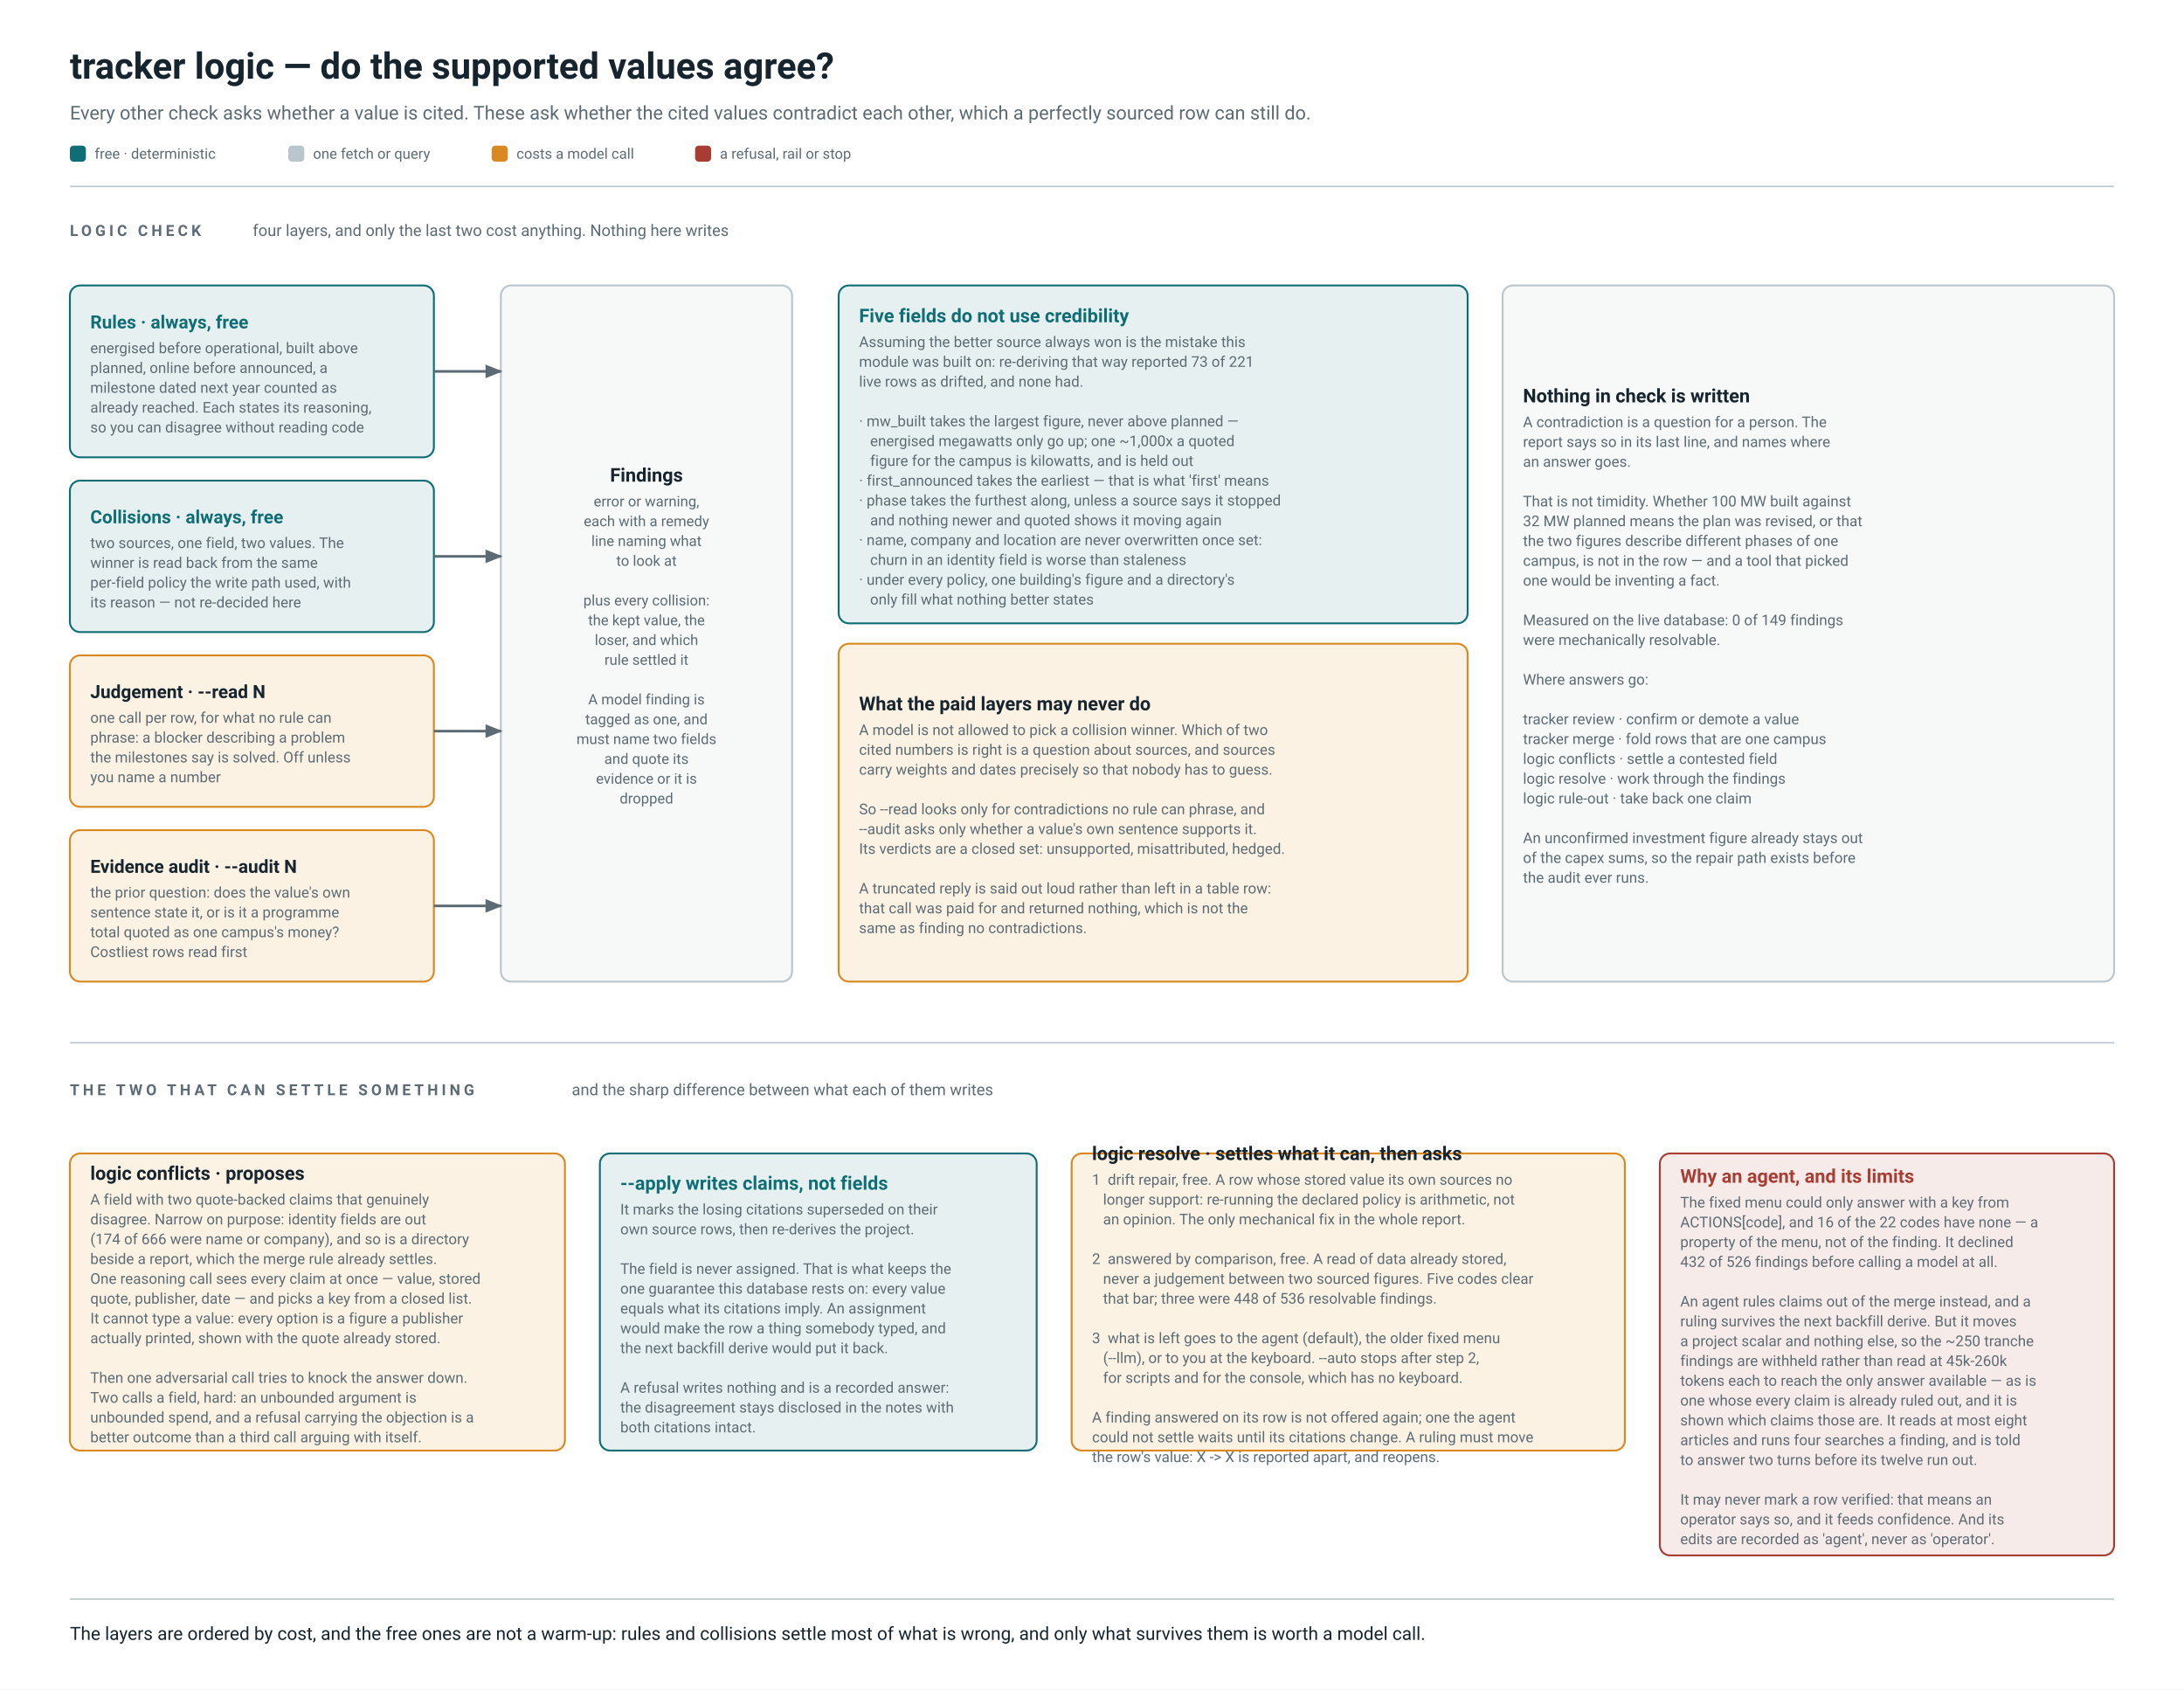
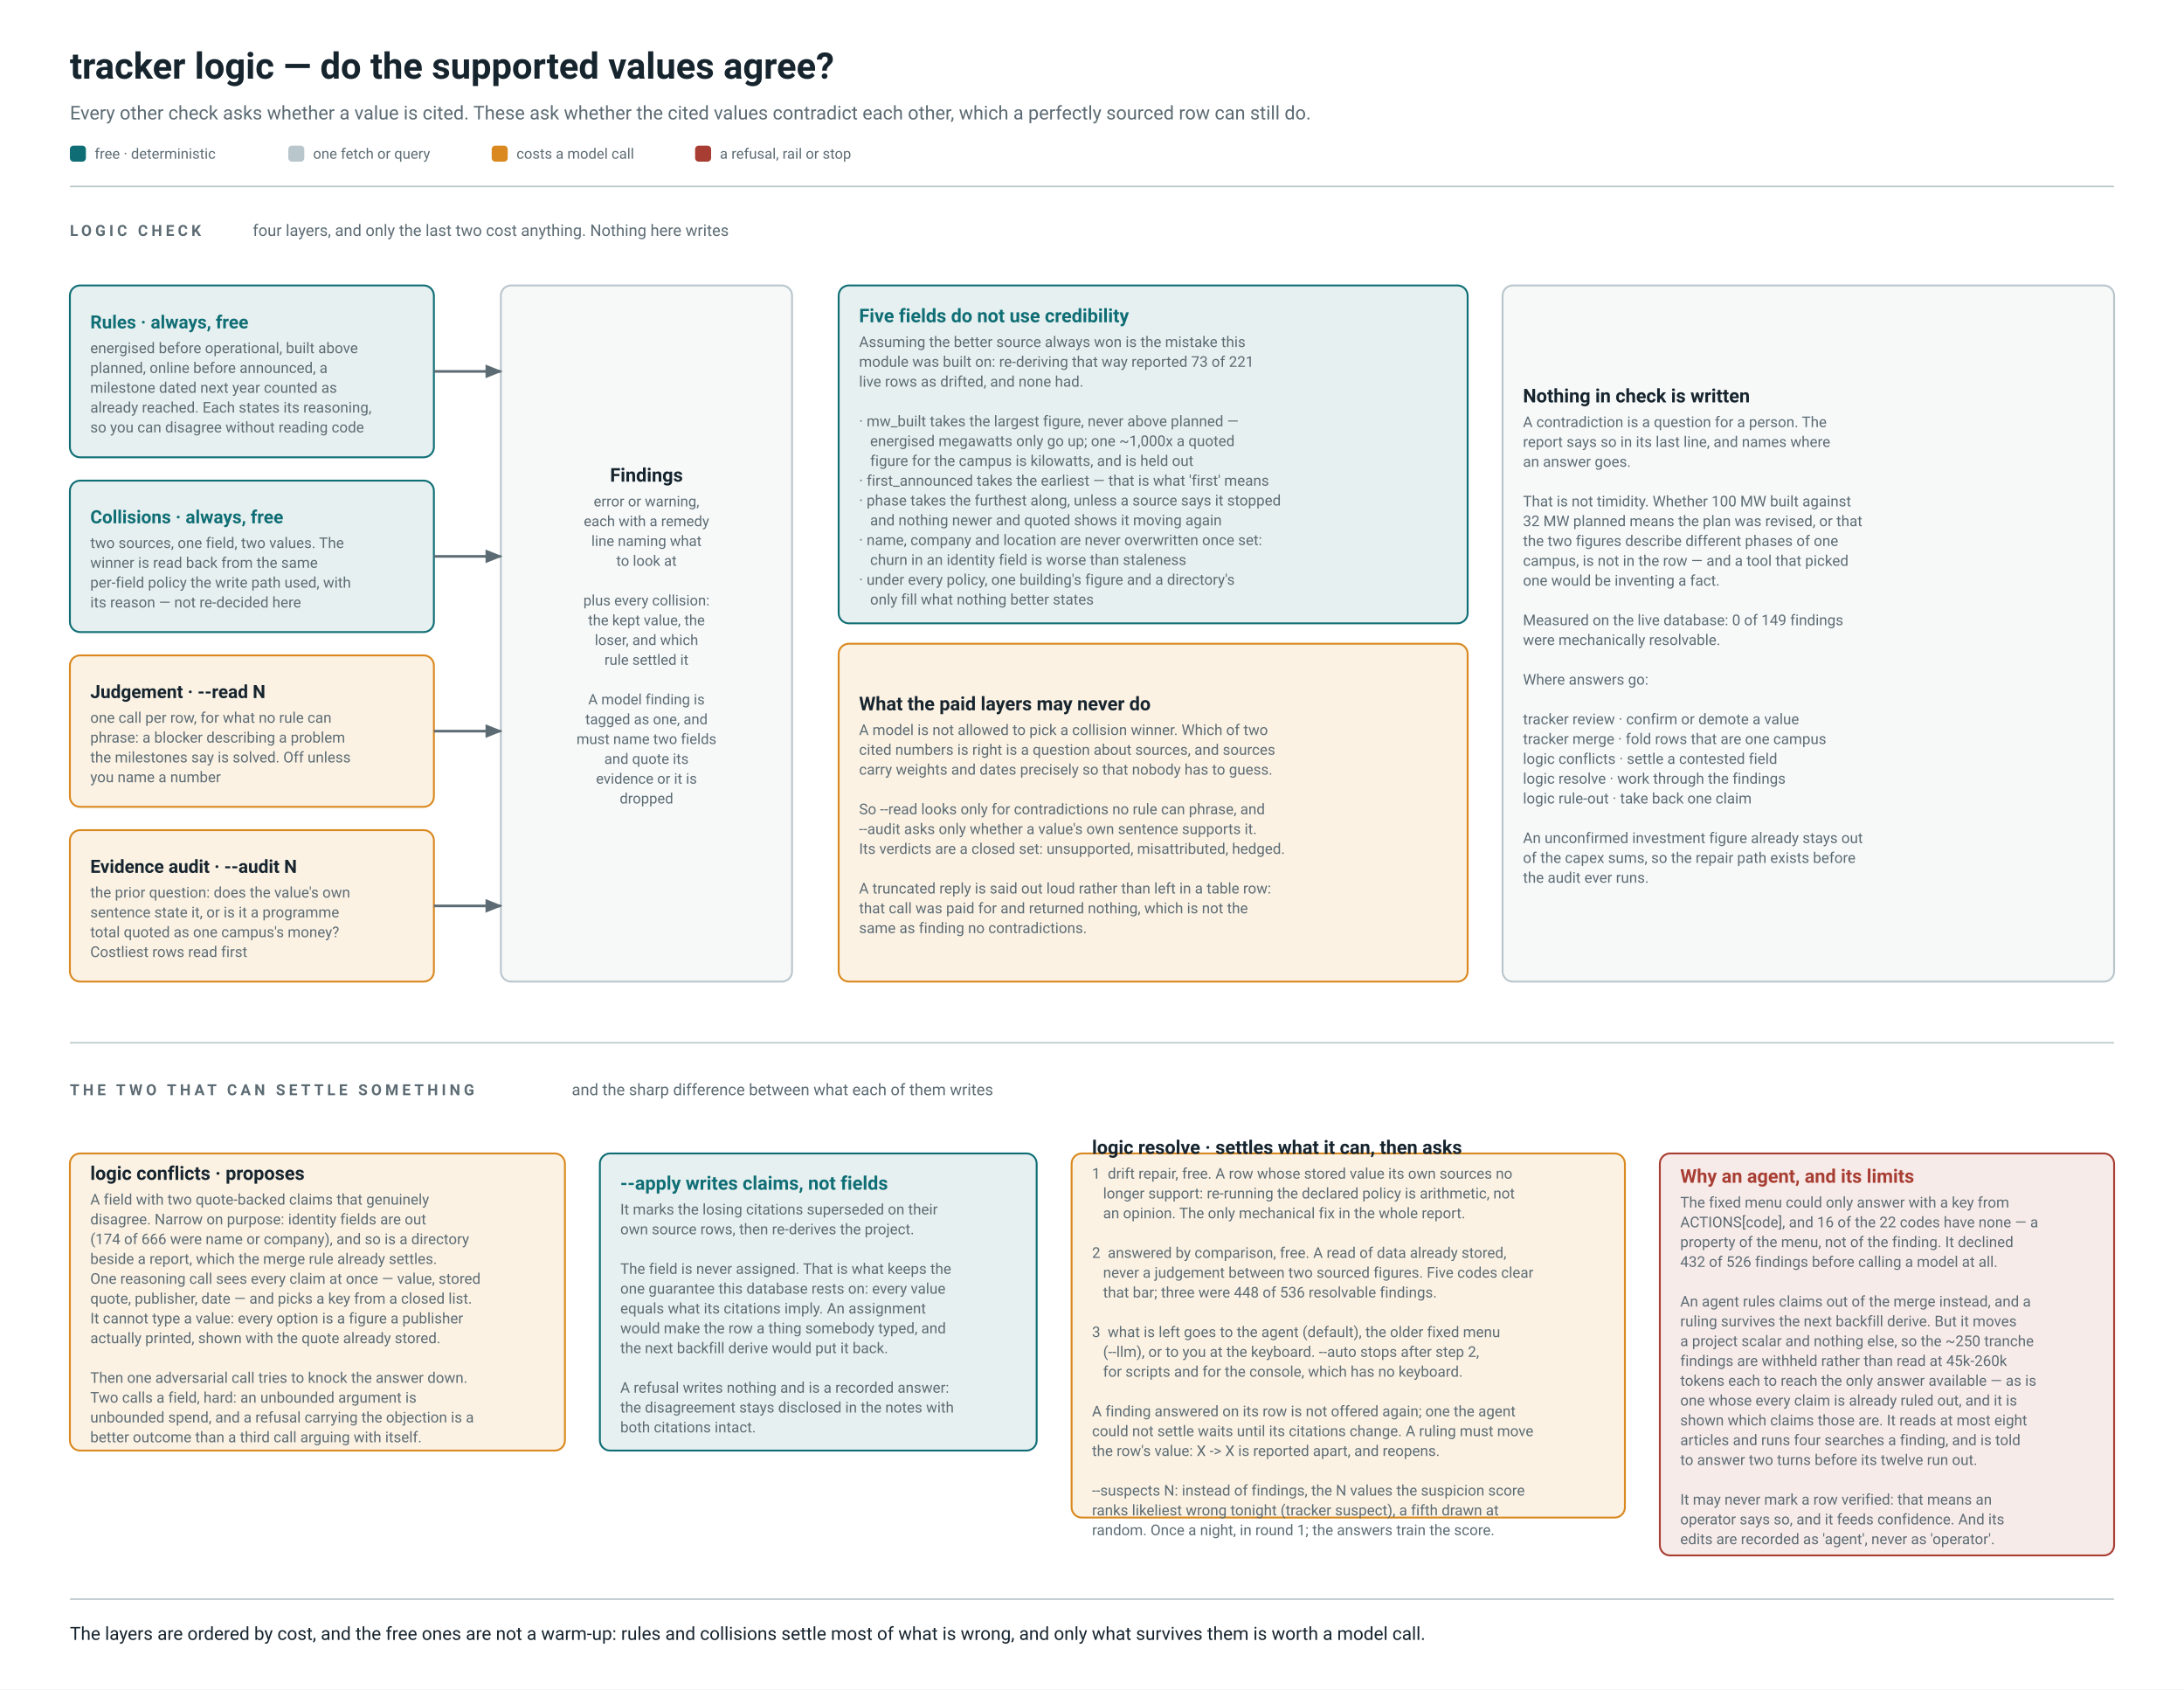
<svg xmlns="http://www.w3.org/2000/svg" width="1500" height="1160" viewBox="0 0 1500 1160" font-family="system-ui,-apple-system,'Segoe UI',Roboto,'Helvetica Neue','DejaVu Sans',Arial,sans-serif">
  <defs>
    <marker id="a5C6B73" viewBox="0 0 10 10" refX="9" refY="5" markerWidth="6.5" markerHeight="6.5" orient="auto-start-reverse">
      <path d="M 0 1 L 10 5 L 0 9 z" fill="#5C6B73" />
    </marker>
  </defs>
  <rect width="1500" height="1160" fill="#FFFFFF" />
  <g font-family="system-ui,-apple-system,'Segoe UI',Roboto,'Helvetica Neue','DejaVu Sans',Arial,sans-serif" xml:space="preserve">
    <text x="48.0" y="54.0" font-size="25" fill="#16242E" text-anchor="start" font-weight="700">tracker logic — do the supported values agree?</text>
    <text x="48.0" y="82.0" font-size="13" fill="#5C6B73" text-anchor="start">Every other check asks whether a value is cited. These ask whether the cited values contradict each other, which a perfectly sourced row can still do.</text>
    <rect x="48.0" y="100.0" width="11" height="11" rx="2.5" fill="#0F6E75" />
    <text x="65.0" y="109.0" font-size="10" fill="#5C6B73" text-anchor="start">free · deterministic</text>
    <rect x="198.0" y="100.0" width="11" height="11" rx="2.5" fill="#B9C6CC" />
    <text x="215.0" y="109.0" font-size="10" fill="#5C6B73" text-anchor="start">one fetch or query</text>
    <rect x="337.7" y="100.0" width="11" height="11" rx="2.5" fill="#D9891F" />
    <text x="354.7" y="109.0" font-size="10" fill="#5C6B73" text-anchor="start">costs a model call</text>
    <rect x="477.4" y="100.0" width="11" height="11" rx="2.5" fill="#A83E33" />
    <text x="494.4" y="109.0" font-size="10" fill="#5C6B73" text-anchor="start">a refusal, rail or stop</text>
    <line x1="48" y1="128" x2="1452" y2="128" stroke="#B9C6CC" stroke-width="1" />
    <text x="48.0" y="162.0" font-size="10.5" fill="#5C6B73" text-anchor="start" font-weight="700" letter-spacing="2.4">LOGIC CHECK</text>
    <text x="173.6" y="162.0" font-size="11" fill="#5C6B73" text-anchor="start">four layers, and only the last two cost anything. Nothing here writes</text>
    <rect x="48.0" y="196.0" width="250.0" height="118.0" rx="7" fill="#E7F0F0" stroke="#0F6E75" stroke-width="1.3" />
    <text x="62.0" y="225.5" font-size="12.5" fill="#0F6E75" text-anchor="left" font-weight="700">Rules · always, free</text>
    <text x="62.0" y="242.5" font-size="10.2" fill="#5C6B73" text-anchor="left">energised before operational, built above</text>
    <text x="62.0" y="256.1" font-size="10.2" fill="#5C6B73" text-anchor="left">planned, online before announced, a</text>
    <text x="62.0" y="269.7" font-size="10.2" fill="#5C6B73" text-anchor="left">milestone dated next year counted as</text>
    <text x="62.0" y="283.3" font-size="10.2" fill="#5C6B73" text-anchor="left">already reached. Each states its reasoning,</text>
    <text x="62.0" y="296.9" font-size="10.2" fill="#5C6B73" text-anchor="left">so you can disagree without reading code</text>
    <rect x="48.0" y="330.0" width="250.0" height="104.0" rx="7" fill="#E7F0F0" stroke="#0F6E75" stroke-width="1.3" />
    <text x="62.0" y="359.3" font-size="12.5" fill="#0F6E75" text-anchor="left" font-weight="700">Collisions · always, free</text>
    <text x="62.0" y="376.3" font-size="10.2" fill="#5C6B73" text-anchor="left">two sources, one field, two values. The</text>
    <text x="62.0" y="389.9" font-size="10.2" fill="#5C6B73" text-anchor="left">winner is read back from the same</text>
    <text x="62.0" y="403.5" font-size="10.2" fill="#5C6B73" text-anchor="left">per-field policy the write path used, with</text>
    <text x="62.0" y="417.1" font-size="10.2" fill="#5C6B73" text-anchor="left">its reason — not re-decided here</text>
    <rect x="48.0" y="450.0" width="250.0" height="104.0" rx="7" fill="#FBF2E4" stroke="#D9891F" stroke-width="1.3" />
    <text x="62.0" y="479.3" font-size="12.5" fill="#16242E" text-anchor="left" font-weight="700">Judgement · --read N</text>
    <text x="62.0" y="496.3" font-size="10.2" fill="#5C6B73" text-anchor="left">one call per row, for what no rule can</text>
    <text x="62.0" y="509.9" font-size="10.2" fill="#5C6B73" text-anchor="left">phrase: a blocker describing a problem</text>
    <text x="62.0" y="523.5" font-size="10.2" fill="#5C6B73" text-anchor="left">the milestones say is solved. Off unless</text>
    <text x="62.0" y="537.1" font-size="10.2" fill="#5C6B73" text-anchor="left">you name a number</text>
    <rect x="48.0" y="570.0" width="250.0" height="104.0" rx="7" fill="#FBF2E4" stroke="#D9891F" stroke-width="1.3" />
    <text x="62.0" y="599.3" font-size="12.5" fill="#16242E" text-anchor="left" font-weight="700">Evidence audit · --audit N</text>
    <text x="62.0" y="616.3" font-size="10.2" fill="#5C6B73" text-anchor="left">the prior question: does the value's own</text>
    <text x="62.0" y="629.9" font-size="10.2" fill="#5C6B73" text-anchor="left">sentence state it, or is it a programme</text>
    <text x="62.0" y="643.5" font-size="10.2" fill="#5C6B73" text-anchor="left">total quoted as one campus's money?</text>
    <text x="62.0" y="657.1" font-size="10.2" fill="#5C6B73" text-anchor="left">Costliest rows read first</text>
    <rect x="344.0" y="196.0" width="200.0" height="478.0" rx="7" fill="#F7F9F9" stroke="#B9C6CC" stroke-width="1.3" />
    <text x="444.0" y="330.7" font-size="13" fill="#16242E" text-anchor="middle" font-weight="700">Findings</text>
    <text x="444.0" y="347.7" font-size="10" fill="#5C6B73" text-anchor="middle">error or warning,</text>
    <text x="444.0" y="361.3" font-size="10" fill="#5C6B73" text-anchor="middle">each with a remedy</text>
    <text x="444.0" y="374.9" font-size="10" fill="#5C6B73" text-anchor="middle">line naming what</text>
    <text x="444.0" y="388.5" font-size="10" fill="#5C6B73" text-anchor="middle">to look at</text>
    <text x="444.0" y="402.1" font-size="10" fill="#5C6B73" text-anchor="middle" />
    <text x="444.0" y="415.7" font-size="10" fill="#5C6B73" text-anchor="middle">plus every collision:</text>
    <text x="444.0" y="429.3" font-size="10" fill="#5C6B73" text-anchor="middle">the kept value, the</text>
    <text x="444.0" y="442.9" font-size="10" fill="#5C6B73" text-anchor="middle">loser, and which</text>
    <text x="444.0" y="456.5" font-size="10" fill="#5C6B73" text-anchor="middle">rule settled it</text>
    <text x="444.0" y="470.1" font-size="10" fill="#5C6B73" text-anchor="middle" />
    <text x="444.0" y="483.7" font-size="10" fill="#5C6B73" text-anchor="middle">A model finding is</text>
    <text x="444.0" y="497.3" font-size="10" fill="#5C6B73" text-anchor="middle">tagged as one, and</text>
    <text x="444.0" y="510.9" font-size="10" fill="#5C6B73" text-anchor="middle">must name two fields</text>
    <text x="444.0" y="524.5" font-size="10" fill="#5C6B73" text-anchor="middle">and quote its</text>
    <text x="444.0" y="538.1" font-size="10" fill="#5C6B73" text-anchor="middle">evidence or it is</text>
    <text x="444.0" y="551.7" font-size="10" fill="#5C6B73" text-anchor="middle">dropped</text>
    <polyline points="298.0,255.0 344.0,255.0" fill="none" stroke="#5C6B73" stroke-width="1.8" stroke-linejoin="round" marker-end="url(#a5C6B73)" />
    <polyline points="298.0,382.0 344.0,382.0" fill="none" stroke="#5C6B73" stroke-width="1.8" stroke-linejoin="round" marker-end="url(#a5C6B73)" />
    <polyline points="298.0,502.0 344.0,502.0" fill="none" stroke="#5C6B73" stroke-width="1.8" stroke-linejoin="round" marker-end="url(#a5C6B73)" />
    <polyline points="298.0,622.0 344.0,622.0" fill="none" stroke="#5C6B73" stroke-width="1.8" stroke-linejoin="round" marker-end="url(#a5C6B73)" />
    <rect x="576.0" y="196.0" width="432.0" height="232.0" rx="7" fill="#E7F0F0" stroke="#0F6E75" stroke-width="1.3" />
    <text x="590.0" y="221.3" font-size="13" fill="#0F6E75" text-anchor="left" font-weight="700">Five fields do not use credibility</text>
    <text x="590.0" y="238.3" font-size="10.2" fill="#5C6B73" text-anchor="left">Assuming the better source always won is the mistake this</text>
    <text x="590.0" y="251.9" font-size="10.2" fill="#5C6B73" text-anchor="left">module was built on: re-deriving that way reported 73 of 221</text>
    <text x="590.0" y="265.5" font-size="10.2" fill="#5C6B73" text-anchor="left">live rows as drifted, and none had.</text>
    <text x="590.0" y="279.1" font-size="10.2" fill="#5C6B73" text-anchor="left" />
    <text x="590.0" y="292.7" font-size="10.2" fill="#5C6B73" text-anchor="left">· mw_built takes the largest figure, never above planned —</text>
    <text x="590.0" y="306.3" font-size="10.2" fill="#5C6B73" text-anchor="left">   energised megawatts only go up; one ~1,000x a quoted</text>
    <text x="590.0" y="319.9" font-size="10.2" fill="#5C6B73" text-anchor="left">   figure for the campus is kilowatts, and is held out</text>
    <text x="590.0" y="333.5" font-size="10.2" fill="#5C6B73" text-anchor="left">· first_announced takes the earliest — that is what 'first' means</text>
    <text x="590.0" y="347.1" font-size="10.2" fill="#5C6B73" text-anchor="left">· phase takes the furthest along, unless a source says it stopped</text>
    <text x="590.0" y="360.7" font-size="10.2" fill="#5C6B73" text-anchor="left">   and nothing newer and quoted shows it moving again</text>
    <text x="590.0" y="374.3" font-size="10.2" fill="#5C6B73" text-anchor="left">· name, company and location are never overwritten once set:</text>
    <text x="590.0" y="387.9" font-size="10.2" fill="#5C6B73" text-anchor="left">   churn in an identity field is worse than staleness</text>
    <text x="590.0" y="401.5" font-size="10.2" fill="#5C6B73" text-anchor="left">· under every policy, one building's figure and a directory's</text>
    <text x="590.0" y="415.1" font-size="10.2" fill="#5C6B73" text-anchor="left">   only fill what nothing better states</text>
    <rect x="576.0" y="442.0" width="432.0" height="232.0" rx="7" fill="#FBF2E4" stroke="#D9891F" stroke-width="1.3" />
    <text x="590.0" y="487.7" font-size="13" fill="#16242E" text-anchor="left" font-weight="700">What the paid layers may never do</text>
    <text x="590.0" y="504.7" font-size="10.2" fill="#5C6B73" text-anchor="left">A model is not allowed to pick a collision winner. Which of two</text>
    <text x="590.0" y="518.3" font-size="10.2" fill="#5C6B73" text-anchor="left">cited numbers is right is a question about sources, and sources</text>
    <text x="590.0" y="531.9" font-size="10.2" fill="#5C6B73" text-anchor="left">carry weights and dates precisely so that nobody has to guess.</text>
    <text x="590.0" y="545.5" font-size="10.2" fill="#5C6B73" text-anchor="left" />
    <text x="590.0" y="559.1" font-size="10.2" fill="#5C6B73" text-anchor="left">So --read looks only for contradictions no rule can phrase, and</text>
    <text x="590.0" y="572.7" font-size="10.2" fill="#5C6B73" text-anchor="left">--audit asks only whether a value's own sentence supports it.</text>
    <text x="590.0" y="586.3" font-size="10.2" fill="#5C6B73" text-anchor="left">Its verdicts are a closed set: unsupported, misattributed, hedged.</text>
    <text x="590.0" y="599.9" font-size="10.2" fill="#5C6B73" text-anchor="left" />
    <text x="590.0" y="613.5" font-size="10.2" fill="#5C6B73" text-anchor="left">A truncated reply is said out loud rather than left in a table row:</text>
    <text x="590.0" y="627.1" font-size="10.2" fill="#5C6B73" text-anchor="left">that call was paid for and returned nothing, which is not the</text>
    <text x="590.0" y="640.7" font-size="10.2" fill="#5C6B73" text-anchor="left">same as finding no contradictions.</text>
    <rect x="1032.0" y="196.0" width="420.0" height="478.0" rx="7" fill="#F7F9F9" stroke="#B9C6CC" stroke-width="1.3" />
    <text x="1046.0" y="276.3" font-size="13" fill="#16242E" text-anchor="left" font-weight="700">Nothing in check is written</text>
    <text x="1046.0" y="293.3" font-size="10.2" fill="#5C6B73" text-anchor="left">A contradiction is a question for a person. The</text>
    <text x="1046.0" y="306.9" font-size="10.2" fill="#5C6B73" text-anchor="left">report says so in its last line, and names where</text>
    <text x="1046.0" y="320.5" font-size="10.2" fill="#5C6B73" text-anchor="left">an answer goes.</text>
    <text x="1046.0" y="334.1" font-size="10.2" fill="#5C6B73" text-anchor="left" />
    <text x="1046.0" y="347.7" font-size="10.2" fill="#5C6B73" text-anchor="left">That is not timidity. Whether 100 MW built against</text>
    <text x="1046.0" y="361.3" font-size="10.2" fill="#5C6B73" text-anchor="left">32 MW planned means the plan was revised, or that</text>
    <text x="1046.0" y="374.9" font-size="10.2" fill="#5C6B73" text-anchor="left">the two figures describe different phases of one</text>
    <text x="1046.0" y="388.5" font-size="10.2" fill="#5C6B73" text-anchor="left">campus, is not in the row — and a tool that picked</text>
    <text x="1046.0" y="402.1" font-size="10.2" fill="#5C6B73" text-anchor="left">one would be inventing a fact.</text>
    <text x="1046.0" y="415.7" font-size="10.2" fill="#5C6B73" text-anchor="left" />
    <text x="1046.0" y="429.3" font-size="10.2" fill="#5C6B73" text-anchor="left">Measured on the live database: 0 of 149 findings</text>
    <text x="1046.0" y="442.9" font-size="10.2" fill="#5C6B73" text-anchor="left">were mechanically resolvable.</text>
    <text x="1046.0" y="456.5" font-size="10.2" fill="#5C6B73" text-anchor="left" />
    <text x="1046.0" y="470.1" font-size="10.2" fill="#5C6B73" text-anchor="left">Where answers go:</text>
    <text x="1046.0" y="483.7" font-size="10.2" fill="#5C6B73" text-anchor="left" />
    <text x="1046.0" y="497.3" font-size="10.2" fill="#5C6B73" text-anchor="left">tracker review · confirm or demote a value</text>
    <text x="1046.0" y="510.9" font-size="10.2" fill="#5C6B73" text-anchor="left">tracker merge · fold rows that are one campus</text>
    <text x="1046.0" y="524.5" font-size="10.2" fill="#5C6B73" text-anchor="left">logic conflicts · settle a contested field</text>
    <text x="1046.0" y="538.1" font-size="10.2" fill="#5C6B73" text-anchor="left">logic resolve · work through the findings</text>
    <text x="1046.0" y="551.7" font-size="10.2" fill="#5C6B73" text-anchor="left">logic rule-out · take back one claim</text>
    <text x="1046.0" y="565.3" font-size="10.2" fill="#5C6B73" text-anchor="left" />
    <text x="1046.0" y="578.9" font-size="10.2" fill="#5C6B73" text-anchor="left">An unconfirmed investment figure already stays out</text>
    <text x="1046.0" y="592.5" font-size="10.2" fill="#5C6B73" text-anchor="left">of the capex sums, so the repair path exists before</text>
    <text x="1046.0" y="606.1" font-size="10.2" fill="#5C6B73" text-anchor="left">the audit ever runs.</text>
    <line x1="48" y1="716" x2="1452" y2="716" stroke="#B9C6CC" stroke-width="1" />
    <text x="48.0" y="752.0" font-size="10.5" fill="#5C6B73" text-anchor="start" font-weight="700" letter-spacing="2.4">THE TWO THAT CAN SETTLE SOMETHING</text>
    <text x="392.7" y="752.0" font-size="11" fill="#5C6B73" text-anchor="start">and the sharp difference between what each of them writes</text>
    <rect x="48.0" y="792.0" width="340.0" height="204.0" rx="7" fill="#FBF2E4" stroke="#D9891F" stroke-width="1.3" />
    <text x="62.0" y="810.1" font-size="13" fill="#16242E" text-anchor="left" font-weight="700">logic conflicts · proposes</text>
    <text x="62.0" y="827.1" font-size="10.2" fill="#5C6B73" text-anchor="left">A field with two quote-backed claims that genuinely</text>
    <text x="62.0" y="840.7" font-size="10.2" fill="#5C6B73" text-anchor="left">disagree. Narrow on purpose: identity fields are out</text>
    <text x="62.0" y="854.3" font-size="10.2" fill="#5C6B73" text-anchor="left">(174 of 666 were name or company), and so is a directory</text>
    <text x="62.0" y="867.9" font-size="10.2" fill="#5C6B73" text-anchor="left">beside a report, which the merge rule already settles.</text>
    <text x="62.0" y="881.5" font-size="10.2" fill="#5C6B73" text-anchor="left">One reasoning call sees every claim at once — value, stored</text>
    <text x="62.0" y="895.1" font-size="10.2" fill="#5C6B73" text-anchor="left">quote, publisher, date — and picks a key from a closed list.</text>
    <text x="62.0" y="908.7" font-size="10.2" fill="#5C6B73" text-anchor="left">It cannot type a value: every option is a figure a publisher</text>
    <text x="62.0" y="922.3" font-size="10.2" fill="#5C6B73" text-anchor="left">actually printed, shown with the quote already stored.</text>
    <text x="62.0" y="935.9" font-size="10.2" fill="#5C6B73" text-anchor="left" />
    <text x="62.0" y="949.5" font-size="10.2" fill="#5C6B73" text-anchor="left">Then one adversarial call tries to knock the answer down.</text>
    <text x="62.0" y="963.1" font-size="10.2" fill="#5C6B73" text-anchor="left">Two calls a field, hard: an unbounded argument is</text>
    <text x="62.0" y="976.7" font-size="10.2" fill="#5C6B73" text-anchor="left">unbounded spend, and a refusal carrying the objection is a</text>
    <text x="62.0" y="990.3" font-size="10.2" fill="#5C6B73" text-anchor="left">better outcome than a third call arguing with itself.</text>
    <rect x="412.0" y="792.0" width="300.0" height="204.0" rx="7" fill="#E7F0F0" stroke="#0F6E75" stroke-width="1.3" />
    <text x="426.0" y="816.9" font-size="13" fill="#0F6E75" text-anchor="left" font-weight="700">--apply writes claims, not fields</text>
    <text x="426.0" y="833.9" font-size="10.2" fill="#5C6B73" text-anchor="left">It marks the losing citations superseded on their</text>
    <text x="426.0" y="847.5" font-size="10.2" fill="#5C6B73" text-anchor="left">own source rows, then re-derives the project.</text>
    <text x="426.0" y="861.1" font-size="10.2" fill="#5C6B73" text-anchor="left" />
    <text x="426.0" y="874.7" font-size="10.2" fill="#5C6B73" text-anchor="left">The field is never assigned. That is what keeps the</text>
    <text x="426.0" y="888.3" font-size="10.2" fill="#5C6B73" text-anchor="left">one guarantee this database rests on: every value</text>
    <text x="426.0" y="901.9" font-size="10.2" fill="#5C6B73" text-anchor="left">equals what its citations imply. An assignment</text>
    <text x="426.0" y="915.5" font-size="10.2" fill="#5C6B73" text-anchor="left">would make the row a thing somebody typed, and</text>
    <text x="426.0" y="929.1" font-size="10.2" fill="#5C6B73" text-anchor="left">the next backfill derive would put it back.</text>
    <text x="426.0" y="942.7" font-size="10.2" fill="#5C6B73" text-anchor="left" />
    <text x="426.0" y="956.3" font-size="10.2" fill="#5C6B73" text-anchor="left">A refusal writes nothing and is a recorded answer:</text>
    <text x="426.0" y="969.9" font-size="10.2" fill="#5C6B73" text-anchor="left">the disagreement stays disclosed in the notes with</text>
    <text x="426.0" y="983.5" font-size="10.2" fill="#5C6B73" text-anchor="left">both citations intact.</text>
-     <rect x="736.0" y="792.0" width="380.0" height="204.0" rx="7" fill="#FBF2E4" stroke="#D9891F" stroke-width="1.3" />
-     <text x="750.0" y="796.5" font-size="13" fill="#16242E" text-anchor="left" font-weight="700">logic resolve · settles what it can, then asks</text>
-     <text x="750.0" y="813.5" font-size="10.2" fill="#5C6B73" text-anchor="left">1  drift repair, free. A row whose stored value its own sources no</text>
-     <text x="750.0" y="827.1" font-size="10.2" fill="#5C6B73" text-anchor="left">   longer support: re-running the declared policy is arithmetic, not</text>
-     <text x="750.0" y="840.7" font-size="10.2" fill="#5C6B73" text-anchor="left">   an opinion. The only mechanical fix in the whole report.</text>
-     <text x="750.0" y="854.3" font-size="10.2" fill="#5C6B73" text-anchor="left" />
-     <text x="750.0" y="867.9" font-size="10.2" fill="#5C6B73" text-anchor="left">2  answered by comparison, free. A read of data already stored,</text>
-     <text x="750.0" y="881.5" font-size="10.2" fill="#5C6B73" text-anchor="left">   never a judgement between two sourced figures. Five codes clear</text>
-     <text x="750.0" y="895.1" font-size="10.2" fill="#5C6B73" text-anchor="left">   that bar; three were 448 of 536 resolvable findings.</text>
-     <text x="750.0" y="908.7" font-size="10.2" fill="#5C6B73" text-anchor="left" />
-     <text x="750.0" y="922.3" font-size="10.2" fill="#5C6B73" text-anchor="left">3  what is left goes to the agent (default), the older fixed menu</text>
-     <text x="750.0" y="935.9" font-size="10.2" fill="#5C6B73" text-anchor="left">   (--llm), or to you at the keyboard. --auto stops after step 2,</text>
-     <text x="750.0" y="949.5" font-size="10.2" fill="#5C6B73" text-anchor="left">   for scripts and for the console, which has no keyboard.</text>
-     <text x="750.0" y="963.1" font-size="10.2" fill="#5C6B73" text-anchor="left" />
-     <text x="750.0" y="976.7" font-size="10.2" fill="#5C6B73" text-anchor="left">A finding answered on its row is not offered again; one the agent</text>
-     <text x="750.0" y="990.3" font-size="10.2" fill="#5C6B73" text-anchor="left">could not settle waits until its citations change. A ruling must move</text>
-     <text x="750.0" y="1003.9" font-size="10.2" fill="#5C6B73" text-anchor="left">the row's value: X -&gt; X is reported apart, and reopens.</text>
+     <rect x="736.0" y="792.0" width="380.0" height="250.0" rx="7" fill="#FBF2E4" stroke="#D9891F" stroke-width="1.3" />
+     <text x="750.0" y="792.3" font-size="13" fill="#16242E" text-anchor="left" font-weight="700">logic resolve · settles what it can, then asks</text>
+     <text x="750.0" y="809.3" font-size="10.2" fill="#5C6B73" text-anchor="left">1  drift repair, free. A row whose stored value its own sources no</text>
+     <text x="750.0" y="822.9" font-size="10.2" fill="#5C6B73" text-anchor="left">   longer support: re-running the declared policy is arithmetic, not</text>
+     <text x="750.0" y="836.5" font-size="10.2" fill="#5C6B73" text-anchor="left">   an opinion. The only mechanical fix in the whole report.</text>
+     <text x="750.0" y="850.1" font-size="10.2" fill="#5C6B73" text-anchor="left" />
+     <text x="750.0" y="863.7" font-size="10.2" fill="#5C6B73" text-anchor="left">2  answered by comparison, free. A read of data already stored,</text>
+     <text x="750.0" y="877.3" font-size="10.2" fill="#5C6B73" text-anchor="left">   never a judgement between two sourced figures. Five codes clear</text>
+     <text x="750.0" y="890.9" font-size="10.2" fill="#5C6B73" text-anchor="left">   that bar; three were 448 of 536 resolvable findings.</text>
+     <text x="750.0" y="904.5" font-size="10.2" fill="#5C6B73" text-anchor="left" />
+     <text x="750.0" y="918.1" font-size="10.2" fill="#5C6B73" text-anchor="left">3  what is left goes to the agent (default), the older fixed menu</text>
+     <text x="750.0" y="931.7" font-size="10.2" fill="#5C6B73" text-anchor="left">   (--llm), or to you at the keyboard. --auto stops after step 2,</text>
+     <text x="750.0" y="945.3" font-size="10.2" fill="#5C6B73" text-anchor="left">   for scripts and for the console, which has no keyboard.</text>
+     <text x="750.0" y="958.9" font-size="10.2" fill="#5C6B73" text-anchor="left" />
+     <text x="750.0" y="972.5" font-size="10.2" fill="#5C6B73" text-anchor="left">A finding answered on its row is not offered again; one the agent</text>
+     <text x="750.0" y="986.1" font-size="10.2" fill="#5C6B73" text-anchor="left">could not settle waits until its citations change. A ruling must move</text>
+     <text x="750.0" y="999.7" font-size="10.2" fill="#5C6B73" text-anchor="left">the row's value: X -&gt; X is reported apart, and reopens.</text>
+     <text x="750.0" y="1013.3" font-size="10.2" fill="#5C6B73" text-anchor="left" />
+     <text x="750.0" y="1026.9" font-size="10.2" fill="#5C6B73" text-anchor="left">--suspects N: instead of findings, the N values the suspicion score</text>
+     <text x="750.0" y="1040.5" font-size="10.2" fill="#5C6B73" text-anchor="left">ranks likeliest wrong tonight (tracker suspect), a fifth drawn at</text>
+     <text x="750.0" y="1054.1" font-size="10.2" fill="#5C6B73" text-anchor="left">random. Once a night, in round 1; the answers train the score.</text>
    <rect x="1140.0" y="792.0" width="312.0" height="276.0" rx="7" fill="#F7EBE9" stroke="#A83E33" stroke-width="1.3" />
    <text x="1154.0" y="812.1" font-size="13" fill="#A83E33" text-anchor="left" font-weight="700">Why an agent, and its limits</text>
    <text x="1154.0" y="829.1" font-size="10.2" fill="#5C6B73" text-anchor="left">The fixed menu could only answer with a key from</text>
    <text x="1154.0" y="842.7" font-size="10.2" fill="#5C6B73" text-anchor="left">ACTIONS[code], and 16 of the 22 codes have none — a</text>
    <text x="1154.0" y="856.3" font-size="10.2" fill="#5C6B73" text-anchor="left">property of the menu, not of the finding. It declined</text>
    <text x="1154.0" y="869.9" font-size="10.2" fill="#5C6B73" text-anchor="left">432 of 526 findings before calling a model at all.</text>
    <text x="1154.0" y="883.5" font-size="10.2" fill="#5C6B73" text-anchor="left" />
    <text x="1154.0" y="897.1" font-size="10.2" fill="#5C6B73" text-anchor="left">An agent rules claims out of the merge instead, and a</text>
    <text x="1154.0" y="910.7" font-size="10.2" fill="#5C6B73" text-anchor="left">ruling survives the next backfill derive. But it moves</text>
    <text x="1154.0" y="924.3" font-size="10.2" fill="#5C6B73" text-anchor="left">a project scalar and nothing else, so the ~250 tranche</text>
    <text x="1154.0" y="937.9" font-size="10.2" fill="#5C6B73" text-anchor="left">findings are withheld rather than read at 45k-260k</text>
    <text x="1154.0" y="951.5" font-size="10.2" fill="#5C6B73" text-anchor="left">tokens each to reach the only answer available — as is</text>
    <text x="1154.0" y="965.1" font-size="10.2" fill="#5C6B73" text-anchor="left">one whose every claim is already ruled out, and it is</text>
    <text x="1154.0" y="978.7" font-size="10.2" fill="#5C6B73" text-anchor="left">shown which claims those are. It reads at most eight</text>
    <text x="1154.0" y="992.3" font-size="10.2" fill="#5C6B73" text-anchor="left">articles and runs four searches a finding, and is told</text>
    <text x="1154.0" y="1005.9" font-size="10.2" fill="#5C6B73" text-anchor="left">to answer two turns before its twelve run out.</text>
    <text x="1154.0" y="1019.5" font-size="10.2" fill="#5C6B73" text-anchor="left" />
    <text x="1154.0" y="1033.1" font-size="10.2" fill="#5C6B73" text-anchor="left">It may never mark a row verified: that means an</text>
    <text x="1154.0" y="1046.7" font-size="10.2" fill="#5C6B73" text-anchor="left">operator says so, and it feeds confidence. And its</text>
    <text x="1154.0" y="1060.3" font-size="10.2" fill="#5C6B73" text-anchor="left">edits are recorded as 'agent', never as 'operator'.</text>
    <line x1="48" y1="1098" x2="1452" y2="1098" stroke="#B9C6CC" stroke-width="1" />
    <text x="48.0" y="1126.0" font-size="12.5" fill="#16242E" text-anchor="start">The layers are ordered by cost, and the free ones are not a warm-up: rules and collisions settle most of what is wrong, and only what survives them is worth a model call.</text>
  </g>
</svg>
